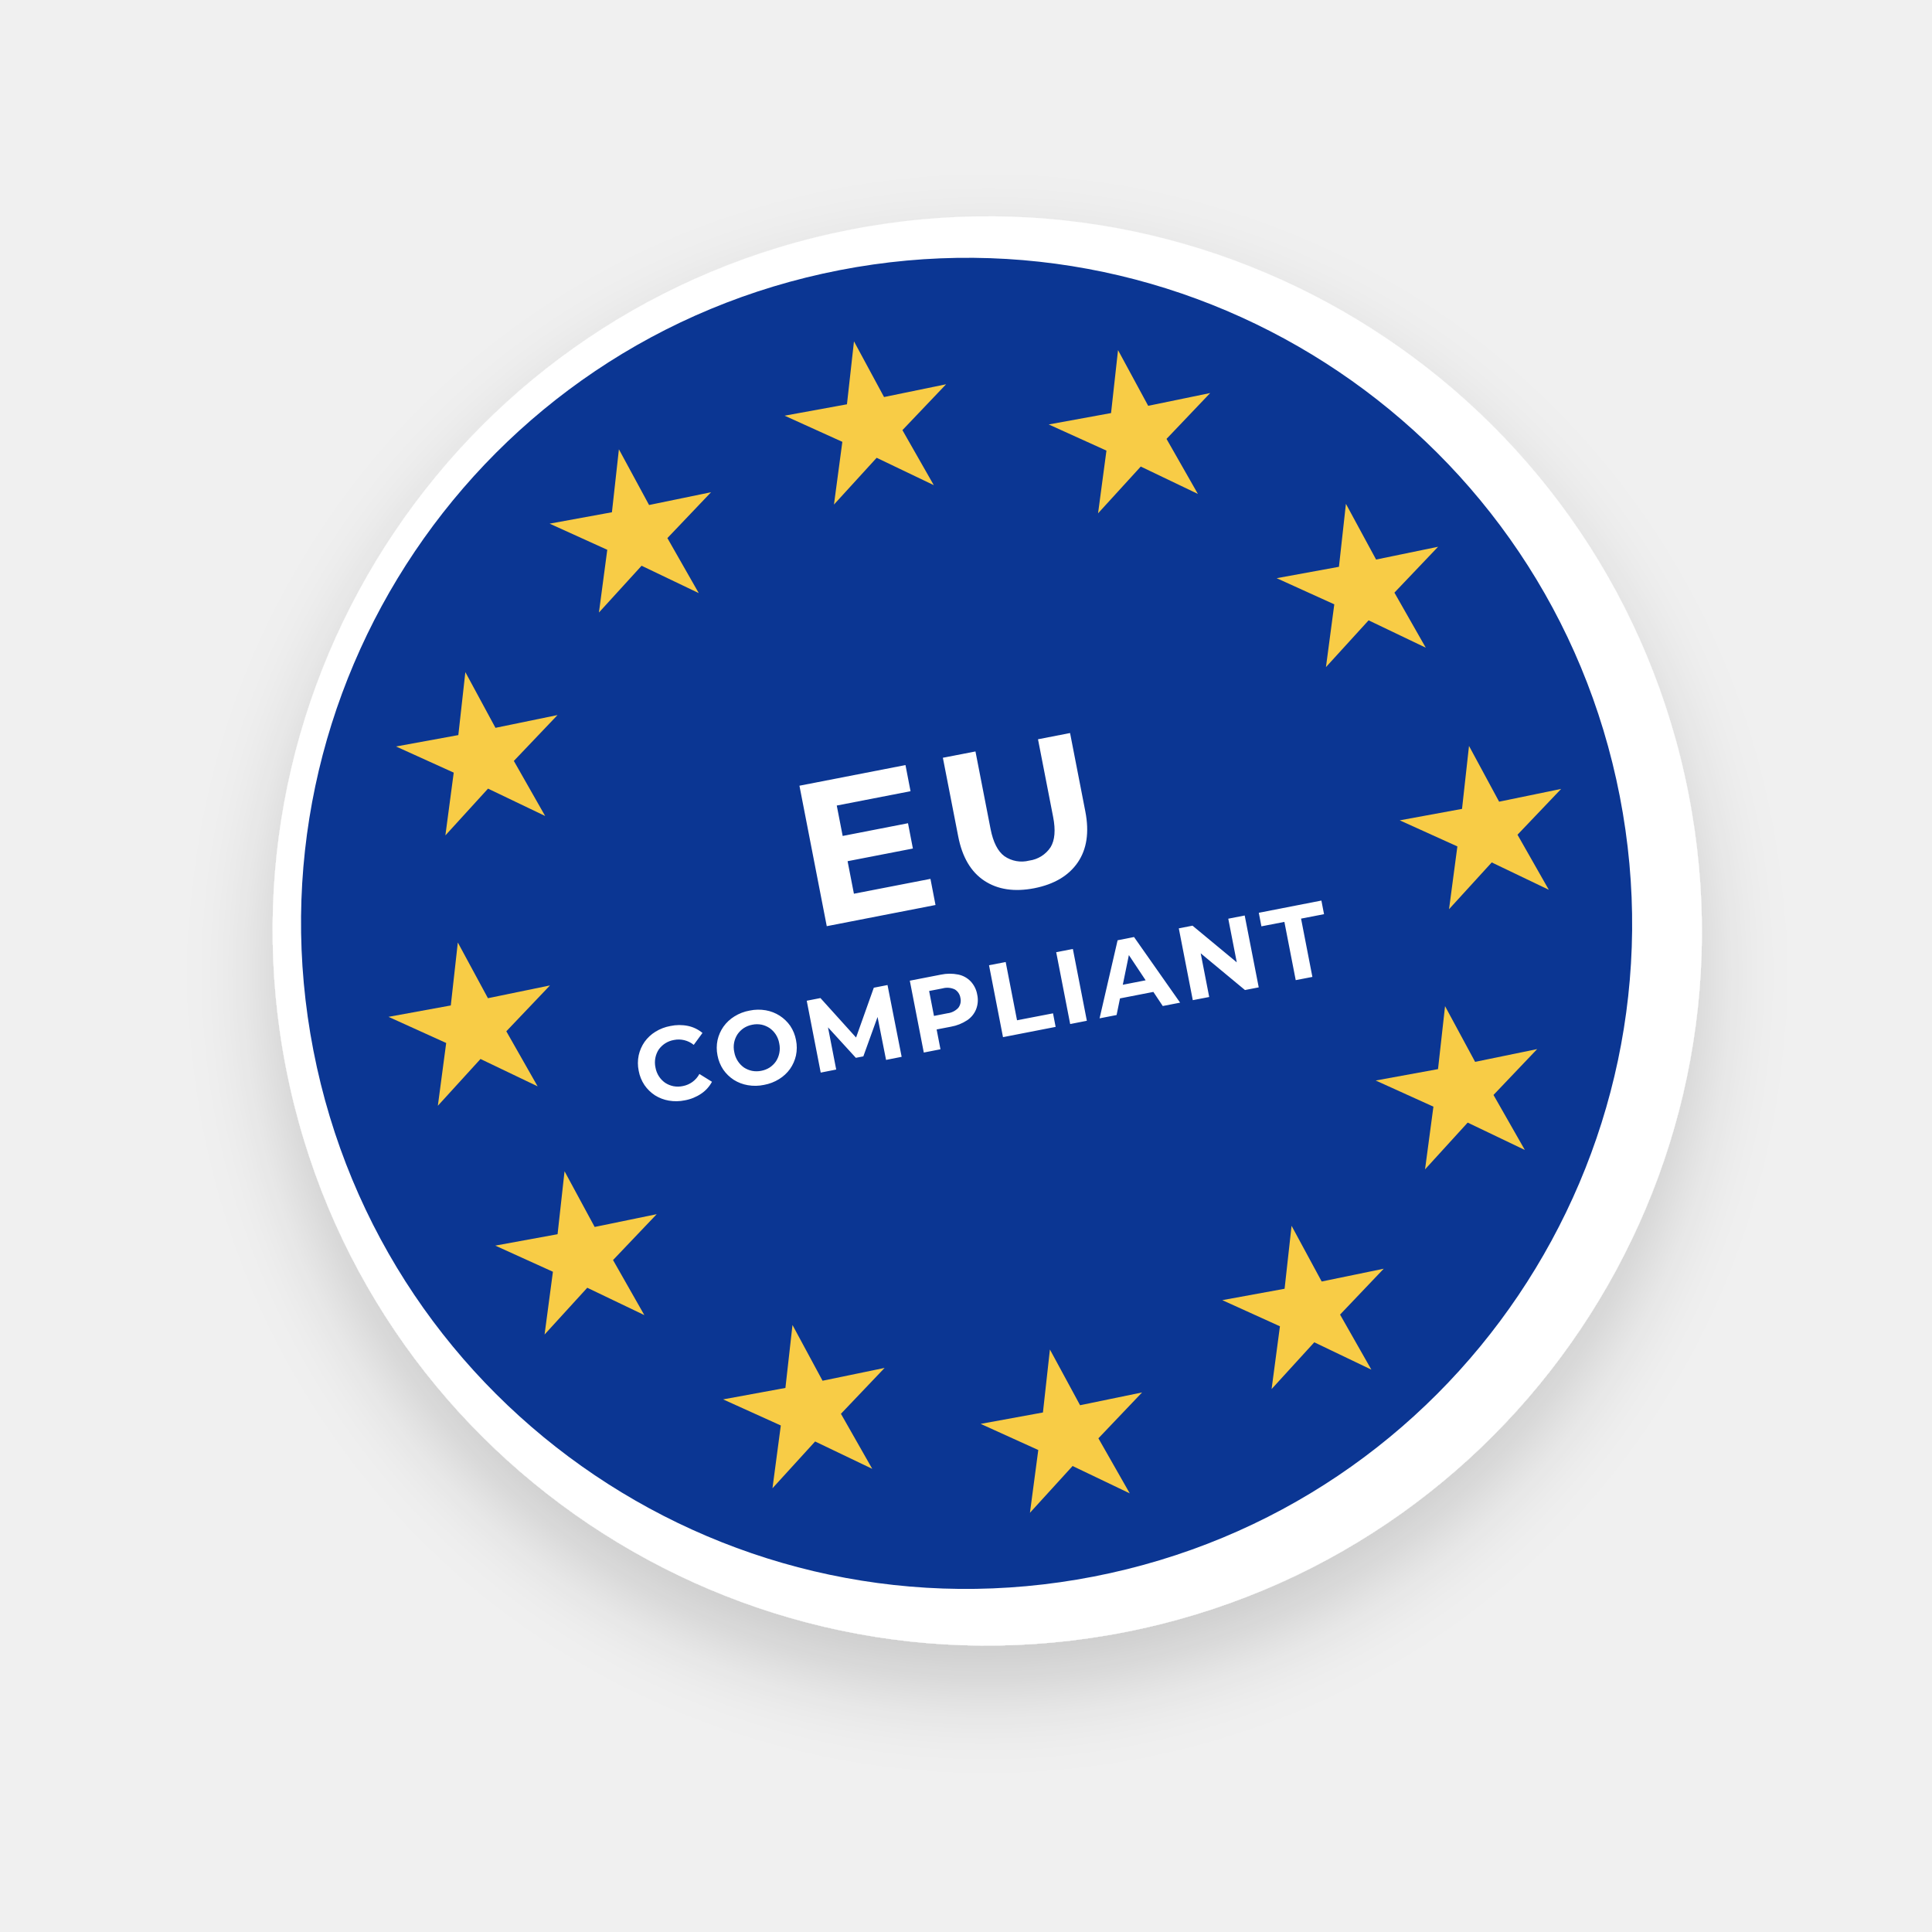
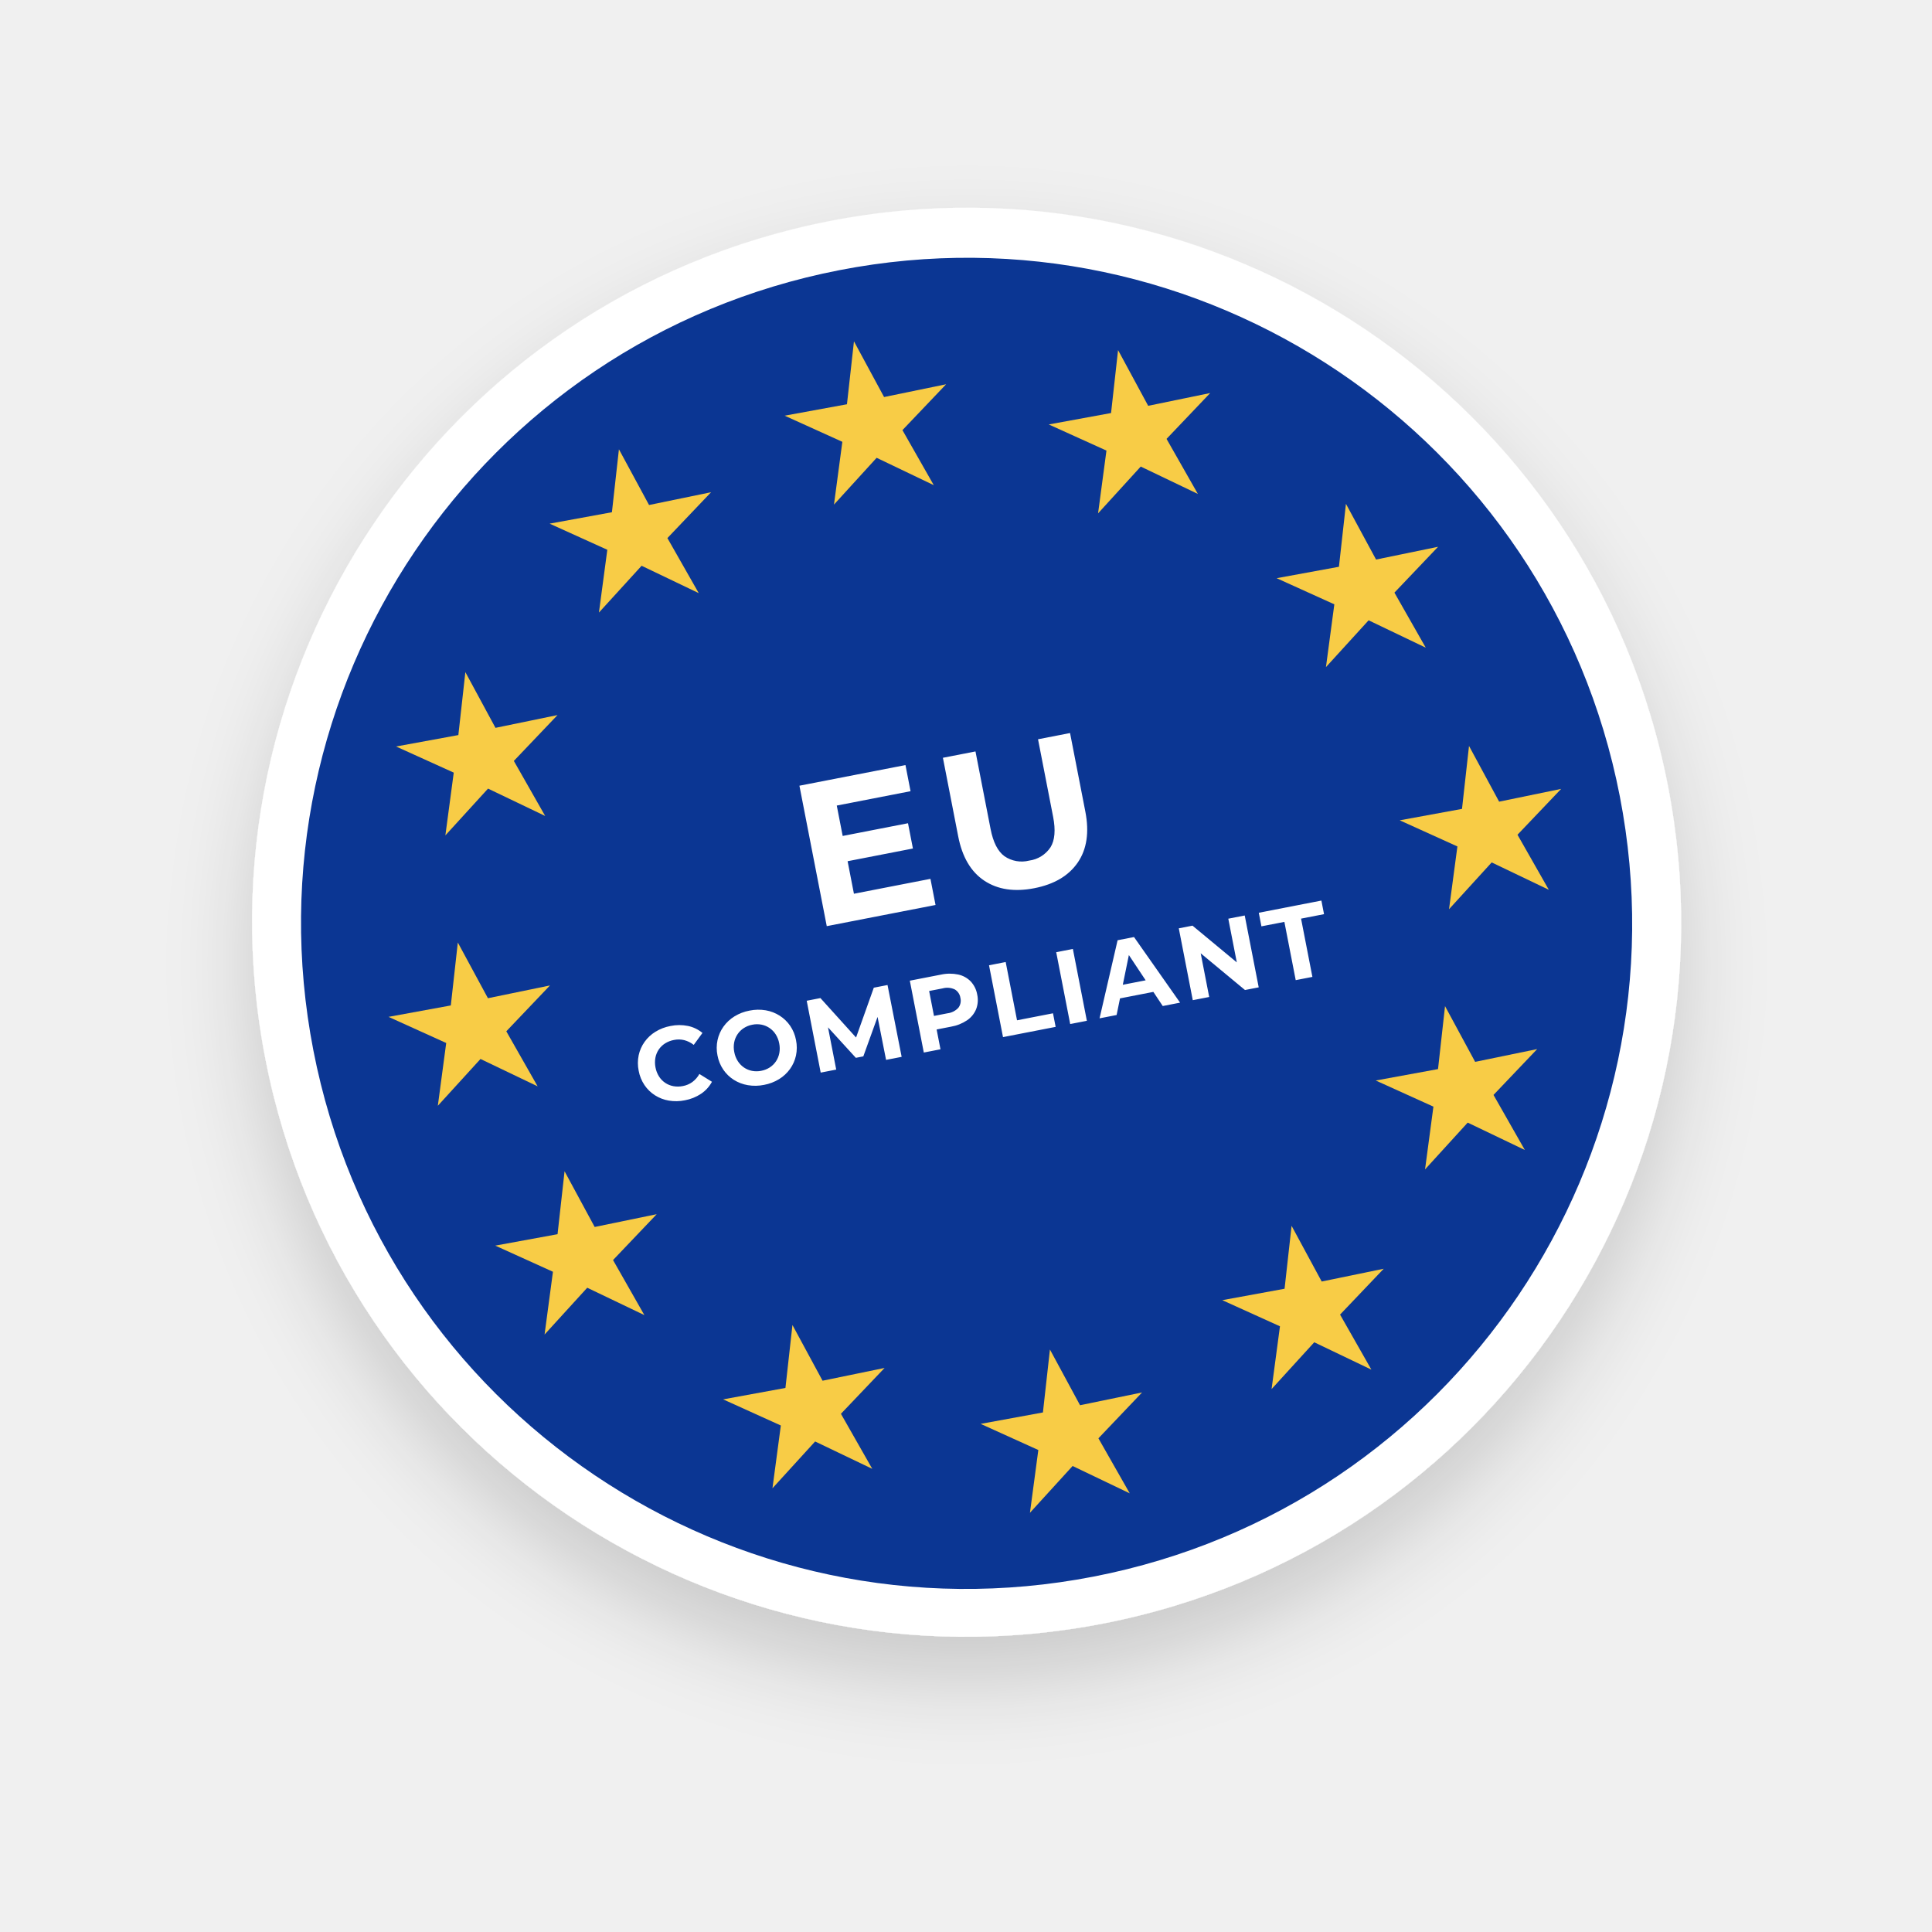
<svg xmlns="http://www.w3.org/2000/svg" width="406.697" height="406.697" viewBox="0 0 406.697 406.697">
  <defs>
-     <filter id="a" width="406.697" height="406.697" x="0" y="0" filterUnits="userSpaceOnUse">
-       <feOffset dy="9" />
-       <feGaussianBlur result="b" stdDeviation="9" />
+     <filter id="a" x="0" y="0" width="406.697" height="406.697" filterUnits="userSpaceOnUse">
+       <feOffset dy="9" input="SourceAlpha" />
+       <feGaussianBlur stdDeviation="9" result="b" />
      <feFlood flood-opacity="0.161" />
-       <feComposite in2="b" operator="in" />
+       <feComposite operator="in" in2="b" />
      <feComposite in="SourceGraphic" />
    </filter>
  </defs>
-   <g transform="rotate(8 1414.072 -4927.825)">
-     <g filter="url(#a)" transform="rotate(-8.1 1412.863 -4896.081)">
-       <path fill="#fff" d="M174.65 46.7A150.41 150.41 0 1 1 55.7 223.05 150.4 150.4 0 0 1 174.65 46.7" />
+   <g transform="translate(-672.059 -244.758) rotate(8)">
+     <g transform="matrix(0.99, -0.14, 0.14, 0.99, 699.58, 148.84)" filter="url(#a)">
+       <path d="M150.412,0A150.412,150.412,0,1,1,0,150.412,150.412,150.412,0,0,1,150.412,0Z" transform="translate(27 75.4) rotate(-11)" fill="#fff" />
    </g>
-     <path fill="#0b3693" d="M882.49 180.57a140.08 140.08 0 1 1-86.8 178.08 140.1 140.1 0 0 1 86.8-178.08" />
-     <path fill="#f8cc46" d="m841.76 224.37 7.92 10.73 12.55-4.48-7.76 10.84 8.15 10.55-12.72-4.03-7.52 11-.1-13.32-12.78-3.76 12.65-4.2Zm45.84-29.39 7.9 10.73 12.56-4.48-7.76 10.84 8.15 10.55-12.71-4.03-7.53 11-.09-13.32-12.8-3.76 12.66-4.2Zm55.3-5.91 7.92 10.73 12.55-4.48-7.76 10.84 8.15 10.55-12.71-4.03-7.53 11-.09-13.32-12.8-3.76 12.66-4.2Zm52.01 25.37 7.92 10.73 12.55-4.48-7.76 10.84 8.15 10.56-12.72-4.03-7.52 11-.1-13.33-12.78-3.76 12.65-4.2Zm-178.63 60.88 7.91 10.73 12.56-4.48-7.76 10.84 8.14 10.56-12.71-4.03-7.52 11-.1-13.33-12.79-3.76 12.65-4.2Zm6.35 56.58 7.91 10.73 12.56-4.48-7.76 10.84 8.14 10.56-12.71-4.03-7.52 11-.1-13.33-12.79-3.76 12.65-4.2Zm28.95 44.56 7.91 10.73 12.56-4.48-7.76 10.84 8.14 10.56-12.7-4.03-7.53 11-.1-13.33-12.78-3.76 12.65-4.2Zm52.02 25.37 7.9 10.74 12.56-4.49-7.76 10.84 8.14 10.56-12.71-4.03-7.52 11-.1-13.33-12.79-3.75 12.65-4.21Zm54.38-2.43 7.92 10.73 12.55-4.48-7.76 10.84 8.15 10.56-12.72-4.03-7.52 11-.1-13.33-12.78-3.76 12.65-4.2Zm46.75-32.87 7.91 10.73 12.56-4.48-7.76 10.84 8.14 10.56-12.7-4.03-7.53 11-.1-13.33-12.78-3.76 12.65-4.2Zm25.56-50.28 7.9 10.73 12.56-4.48-7.76 10.84 8.15 10.55-12.72-4.03-7.52 11-.09-13.32-12.8-3.76 12.66-4.2Zm-2.63-54.95 7.91 10.74 12.56-4.48-7.76 10.83 8.14 10.56-12.7-4.03-7.53 11-.1-13.33-12.78-3.75 12.65-4.21Z" />
-     <path fill="#fff" d="m899.26 298.58 13.72-4.73 1.76 5.13-13.72 4.72Zm4.51 11.55 15.52-5.34 1.82 5.3-22.05 7.6-9.81-28.48 21.5-7.41 1.82 5.3-14.96 5.15Zm37.44-6.43q-6.06 2.08-10.64-.1t-6.74-8.48l-5.5-15.94 6.61-2.27 5.42 15.72q1.4 4.04 3.69 5.27a6.4 6.4 0 0 0 5.29.19 6.4 6.4 0 0 0 4.06-3.41q1.04-2.38-.36-6.42l-5.42-15.72 6.5-2.24 5.49 15.93q2.16 6.29-.1 10.83t-8.3 6.64m-66.63 54.45a9 9 0 0 1-3.34.53 8 8 0 0 1-3.04-.7 8 8 0 0 1-2.48-1.82 8 8 0 0 1-1.63-2.82 8 8 0 0 1-.45-3.23 8 8 0 0 1 .83-2.97 8 8 0 0 1 1.97-2.43 9 9 0 0 1 2.95-1.63 9 9 0 0 1 3.66-.53 7 7 0 0 1 3.23 1.04l-1.47 2.74a5 5 0 0 0-2.11-.7 5 5 0 0 0-2.16.26 5 5 0 0 0-1.75.98 5 5 0 0 0-1.15 1.47 5 5 0 0 0-.45 1.81 5 5 0 0 0 .3 2.01 5 5 0 0 0 1 1.77 5 5 0 0 0 1.48 1.15 5 5 0 0 0 1.8.46 5 5 0 0 0 2-.31 5 5 0 0 0 1.85-1.13 5 5 0 0 0 1.22-1.87l2.85 1.26a7 7 0 0 1-1.9 2.8 9 9 0 0 1-3.21 1.86m16.06-5.54a9 9 0 0 1-3.38.54 8 8 0 0 1-3.07-.7 8 8 0 0 1-2.5-1.82 8 8 0 0 1-1.62-2.8 8 8 0 0 1-.44-3.2 8 8 0 0 1 .84-2.97 8 8 0 0 1 1.98-2.45 9 9 0 0 1 2.99-1.66 9 9 0 0 1 3.37-.54 8 8 0 0 1 3.06.72 8 8 0 0 1 2.5 1.81 8 8 0 0 1 1.62 2.8 8 8 0 0 1 .44 3.22 8 8 0 0 1-.84 2.96 8 8 0 0 1-1.98 2.44 9 9 0 0 1-2.97 1.65m-1-2.85a5 5 0 0 0 1.69-.96 5 5 0 0 0 1.11-1.46 5 5 0 0 0 .45-1.81 5 5 0 0 0-.3-2.01 5 5 0 0 0-1-1.78 5 5 0 0 0-1.47-1.14 5 5 0 0 0-1.77-.47 5 5 0 0 0-1.92.28 5 5 0 0 0-1.69.96 5 5 0 0 0-1.12 1.47 5 5 0 0 0-.46 1.8 5 5 0 0 0 .31 2.01 5 5 0 0 0 1 1.77 5 5 0 0 0 1.47 1.16 5 5 0 0 0 1.78.46 5 5 0 0 0 1.92-.28m12.45-1.37-5.02-14.57 2.78-.96 9.75 8.16-1.47.5 2.54-12.38 2.78-.96 5.05 14.55-3.16 1.1-3.38-9.7.6-.2-2.06 9.83-1.52.52-7.79-6.44.7-.24 3.34 9.7Zm20.9-7.2-5.02-14.57 6.3-2.17a9 9 0 0 1 3.6-.53 5 5 0 0 1 2.82 1.07 5.4 5.4 0 0 1 1.74 2.56 5.3 5.3 0 0 1 .2 3.07 5 5 0 0 1-1.56 2.58 9 9 0 0 1-3.16 1.8l-4.43 1.52.99-2.03 1.9 5.53Zm1.6-6.33-2.06-1.08 4.25-1.47a3.7 3.7 0 0 0 2.1-1.46 2.5 2.5 0 0 0 .14-2.13 2.5 2.5 0 0 0-1.42-1.6 3.7 3.7 0 0 0-2.56.14l-4.25 1.46.96-2.11Zm14.46.8-5.02-14.58 3.38-1.16 4.07 11.81 7.3-2.5.94 2.75Zm13.62-4.7-5.02-14.57 3.38-1.16 5.02 14.56Zm5.96-2.05 1.47-16.8 3.33-1.16 11.53 12.33-3.52 1.21-9.78-11 1.34-.47-.92 14.7Zm2.18-4.24v-2.86l7.5-2.59 1.79 2.25Zm16.72-2.28-5.02-14.56 2.78-.96 12.22 7.53-1.35.47-3.62-10.5 3.33-1.15 5.03 14.57-2.79.96-12.22-7.54 1.35-.46 3.62 10.5Zm20.87-7.19-4.07-11.81-4.66 1.6-.94-2.75 12.69-4.38.95 2.76-4.66 1.6 4.07 11.82Z" />
+     <path d="M140,0A140,140,0,1,1,0,140,140,140,0,0,1,140,0Z" transform="matrix(0.946, -0.326, 0.326, 0.946, 750.048, 226.207)" fill="#0b3693" />
+     <path d="M17.3,0l3.98,12.716,13.323-.145L23.742,20.285,28,32.912,17.3,24.964,6.609,32.912l4.254-12.626L0,12.571l13.323.145Z" transform="matrix(0.946, -0.326, 0.326, 0.946, 825.399, 230.008)" fill="#f8cc46" />
+     <path d="M17.3,0l3.98,12.716,13.323-.145L23.742,20.285,28,32.912,17.3,24.964,6.609,32.912l4.254-12.626L0,12.571l13.323.145Z" transform="matrix(0.946, -0.326, 0.326, 0.946, 871.231, 200.617)" fill="#f8cc46" />
+     <path d="M17.3,0l3.98,12.716,13.323-.145L23.742,20.285,28,32.912,17.3,24.964,6.609,32.912l4.254-12.626L0,12.571l13.323.145Z" transform="matrix(0.946, -0.326, 0.326, 0.946, 926.541, 194.707)" fill="#f8cc46" />
+     <path d="M17.3,0l3.98,12.716,13.323-.145L23.742,20.285,28,32.912,17.3,24.964,6.609,32.912l4.254-12.626L0,12.571l13.323.145Z" transform="matrix(0.946, -0.326, 0.326, 0.946, 978.549, 220.079)" fill="#f8cc46" />
+     <path d="M17.3,0l3.98,12.716,13.323-.145L23.742,20.285,28,32.912,17.3,24.964,6.609,32.912l4.254-12.626L0,12.571l13.323.145Z" transform="matrix(0.946, -0.326, 0.326, 0.946, 799.916, 280.96)" fill="#f8cc46" />
+     <path d="M17.3,0l3.98,12.716,13.323-.145L23.742,20.285,28,32.912,17.3,24.964,6.609,32.912l4.254-12.626L0,12.571l13.323.145Z" transform="matrix(0.946, -0.326, 0.326, 0.946, 806.265, 337.542)" fill="#f8cc46" />
+     <path d="M17.3,0l3.98,12.716,13.323-.145L23.742,20.285,28,32.912,17.3,24.964,6.609,32.912l4.254-12.626L0,12.571l13.323.145Z" transform="matrix(0.946, -0.326, 0.326, 0.946, 835.217, 382.101)" fill="#f8cc46" />
+     <path d="M17.3,0l3.98,12.716,13.323-.145L23.742,20.285,28,32.912,17.3,24.964,6.609,32.912l4.254-12.626L0,12.571l13.323.145Z" transform="matrix(0.946, -0.326, 0.326, 0.946, 887.226, 407.473)" fill="#f8cc46" />
+     <path d="M17.3,0l3.98,12.716,13.323-.145L23.742,20.285,28,32.912,17.3,24.964,6.609,32.912l4.254-12.626L0,12.571l13.323.145Z" transform="matrix(0.946, -0.326, 0.326, 0.946, 941.619, 405.039)" fill="#f8cc46" />
+     <path d="M17.3,0l3.98,12.716,13.323-.145L23.742,20.285,28,32.912,17.3,24.964,6.609,32.912l4.254-12.626L0,12.571l13.323.145Z" transform="matrix(0.946, -0.326, 0.326, 0.946, 988.367, 372.172)" fill="#f8cc46" />
+     <path d="M17.3,0l3.98,12.716,13.323-.145L23.742,20.285,28,32.912,17.3,24.964,6.609,32.912l4.254-12.626L0,12.571l13.323.145Z" transform="matrix(0.946, -0.326, 0.326, 0.946, 1013.92, 321.886)" fill="#f8cc46" />
+     <path d="M17.3,0l3.98,12.716,13.323-.145L23.742,20.285,28,32.912,17.3,24.964,6.609,32.912l4.254-12.626L0,12.571l13.323.145Z" transform="matrix(0.946, -0.326, 0.326, 0.946, 1011.297, 266.944)" fill="#f8cc46" />
+     <path d="M-22.465-17.986H-7.959v5.416H-22.465ZM-21.958-5.6h16.4V0H-28.872V-30.1H-6.144v5.6H-21.958ZM15.506.507q-6.4,0-10.015-3.56T1.881-13.259V-30.1H8.863v16.617q0,4.27,1.766,6.178A6.393,6.393,0,0,0,15.565-5.4,6.387,6.387,0,0,0,20.511-7.3q1.757-1.908,1.757-6.178V-30.1h6.863v16.841q0,6.647-3.611,10.206T15.506.507ZM-65.18,30.259a9.234,9.234,0,0,1-3.321-.583,7.832,7.832,0,0,1-2.648-1.654A7.6,7.6,0,0,1-72.9,25.5a8.014,8.014,0,0,1-.625-3.2,8.014,8.014,0,0,1,.625-3.2,7.555,7.555,0,0,1,1.753-2.526,7.906,7.906,0,0,1,2.655-1.654,9.234,9.234,0,0,1,3.321-.583,9.144,9.144,0,0,1,3.623.692,6.982,6.982,0,0,1,2.714,2.029l-2.282,2.116a5.438,5.438,0,0,0-1.759-1.358A4.9,4.9,0,0,0-65,17.361a5.315,5.315,0,0,0-1.979.357,4.552,4.552,0,0,0-1.558,1.016A4.61,4.61,0,0,0-69.554,20.3a5.332,5.332,0,0,0-.364,2,5.332,5.332,0,0,0,.364,2,4.61,4.61,0,0,0,1.022,1.566,4.552,4.552,0,0,0,1.558,1.016A5.315,5.315,0,0,0-65,27.239a4.9,4.9,0,0,0,2.124-.46,5.363,5.363,0,0,0,1.759-1.371l2.282,2.116a7.119,7.119,0,0,1-2.714,2.031A9.054,9.054,0,0,1-65.18,30.259Zm16.977,0a9.293,9.293,0,0,1-3.363-.594A8.02,8.02,0,0,1-54.244,28a7.636,7.636,0,0,1-1.762-2.526,7.89,7.89,0,0,1-.629-3.173,7.847,7.847,0,0,1,.629-3.167A7.683,7.683,0,0,1-54.243,16.6a7.993,7.993,0,0,1,2.674-1.672,9.278,9.278,0,0,1,3.358-.592,9.273,9.273,0,0,1,3.358.59A7.983,7.983,0,0,1-42.189,16.6a7.643,7.643,0,0,1,1.761,2.524A7.894,7.894,0,0,1-39.8,22.3a7.927,7.927,0,0,1-.629,3.182,7.609,7.609,0,0,1-1.761,2.527,8,8,0,0,1-2.664,1.663A9.252,9.252,0,0,1-48.2,30.259Zm-.008-3.021a4.966,4.966,0,0,0,1.905-.359,4.551,4.551,0,0,0,1.525-1.018A4.677,4.677,0,0,0-43.766,24.3a5.325,5.325,0,0,0,.364-2,5.3,5.3,0,0,0-.362-2,4.672,4.672,0,0,0-1.014-1.559A4.559,4.559,0,0,0-46.3,17.721a4.963,4.963,0,0,0-1.906-.359,4.985,4.985,0,0,0-1.909.36,4.573,4.573,0,0,0-1.532,1.02A4.677,4.677,0,0,0-52.669,20.3a5.284,5.284,0,0,0-.363,1.993,5.322,5.322,0,0,0,.363,2,4.7,4.7,0,0,0,1.016,1.568,4.5,4.5,0,0,0,1.532,1.021A5.03,5.03,0,0,0-48.211,27.239ZM-36.011,30V14.6h2.94l6.558,10.877h-1.554L-21.631,14.6h2.941l.031,15.4H-22l-.031-10.263h.628l-5.154,8.625h-1.6l-5.264-8.625h.738V30Zm22.1,0V14.6h6.657a8.712,8.712,0,0,1,3.577.671A5.2,5.2,0,0,1-1.365,17.2a5.378,5.378,0,0,1,.812,2.985,5.333,5.333,0,0,1-.812,2.967,5.231,5.231,0,0,1-2.312,1.927,8.663,8.663,0,0,1-3.577.675H-11.93l1.593-1.6V30Zm3.572-5.46-1.593-1.69h4.494a3.7,3.7,0,0,0,2.458-.7,2.445,2.445,0,0,0,.822-1.964,2.459,2.459,0,0,0-.822-1.977,3.7,3.7,0,0,0-2.458-.7H-11.93l1.593-1.69ZM3.064,30V14.6H6.636V27.089h7.709V30Zm14.4,0V14.6h3.572V30Zm6.292,0,6.865-15.4H34.14L41.018,30H37.3L31.647,16.414H33.06L27.412,30ZM27.2,26.705l.935-2.7h7.934l.948,2.7ZM43.737,30V14.6h2.94l9.093,11.1H54.348V14.6h3.52V30h-2.94L45.835,18.9h1.422V30ZM65.8,30V17.511H60.881V14.6H74.3v2.911H69.375V30Z" transform="matrix(0.946, -0.326, 0.326, 0.946, 926.372, 308.272)" fill="#fff" />
  </g>
</svg>
